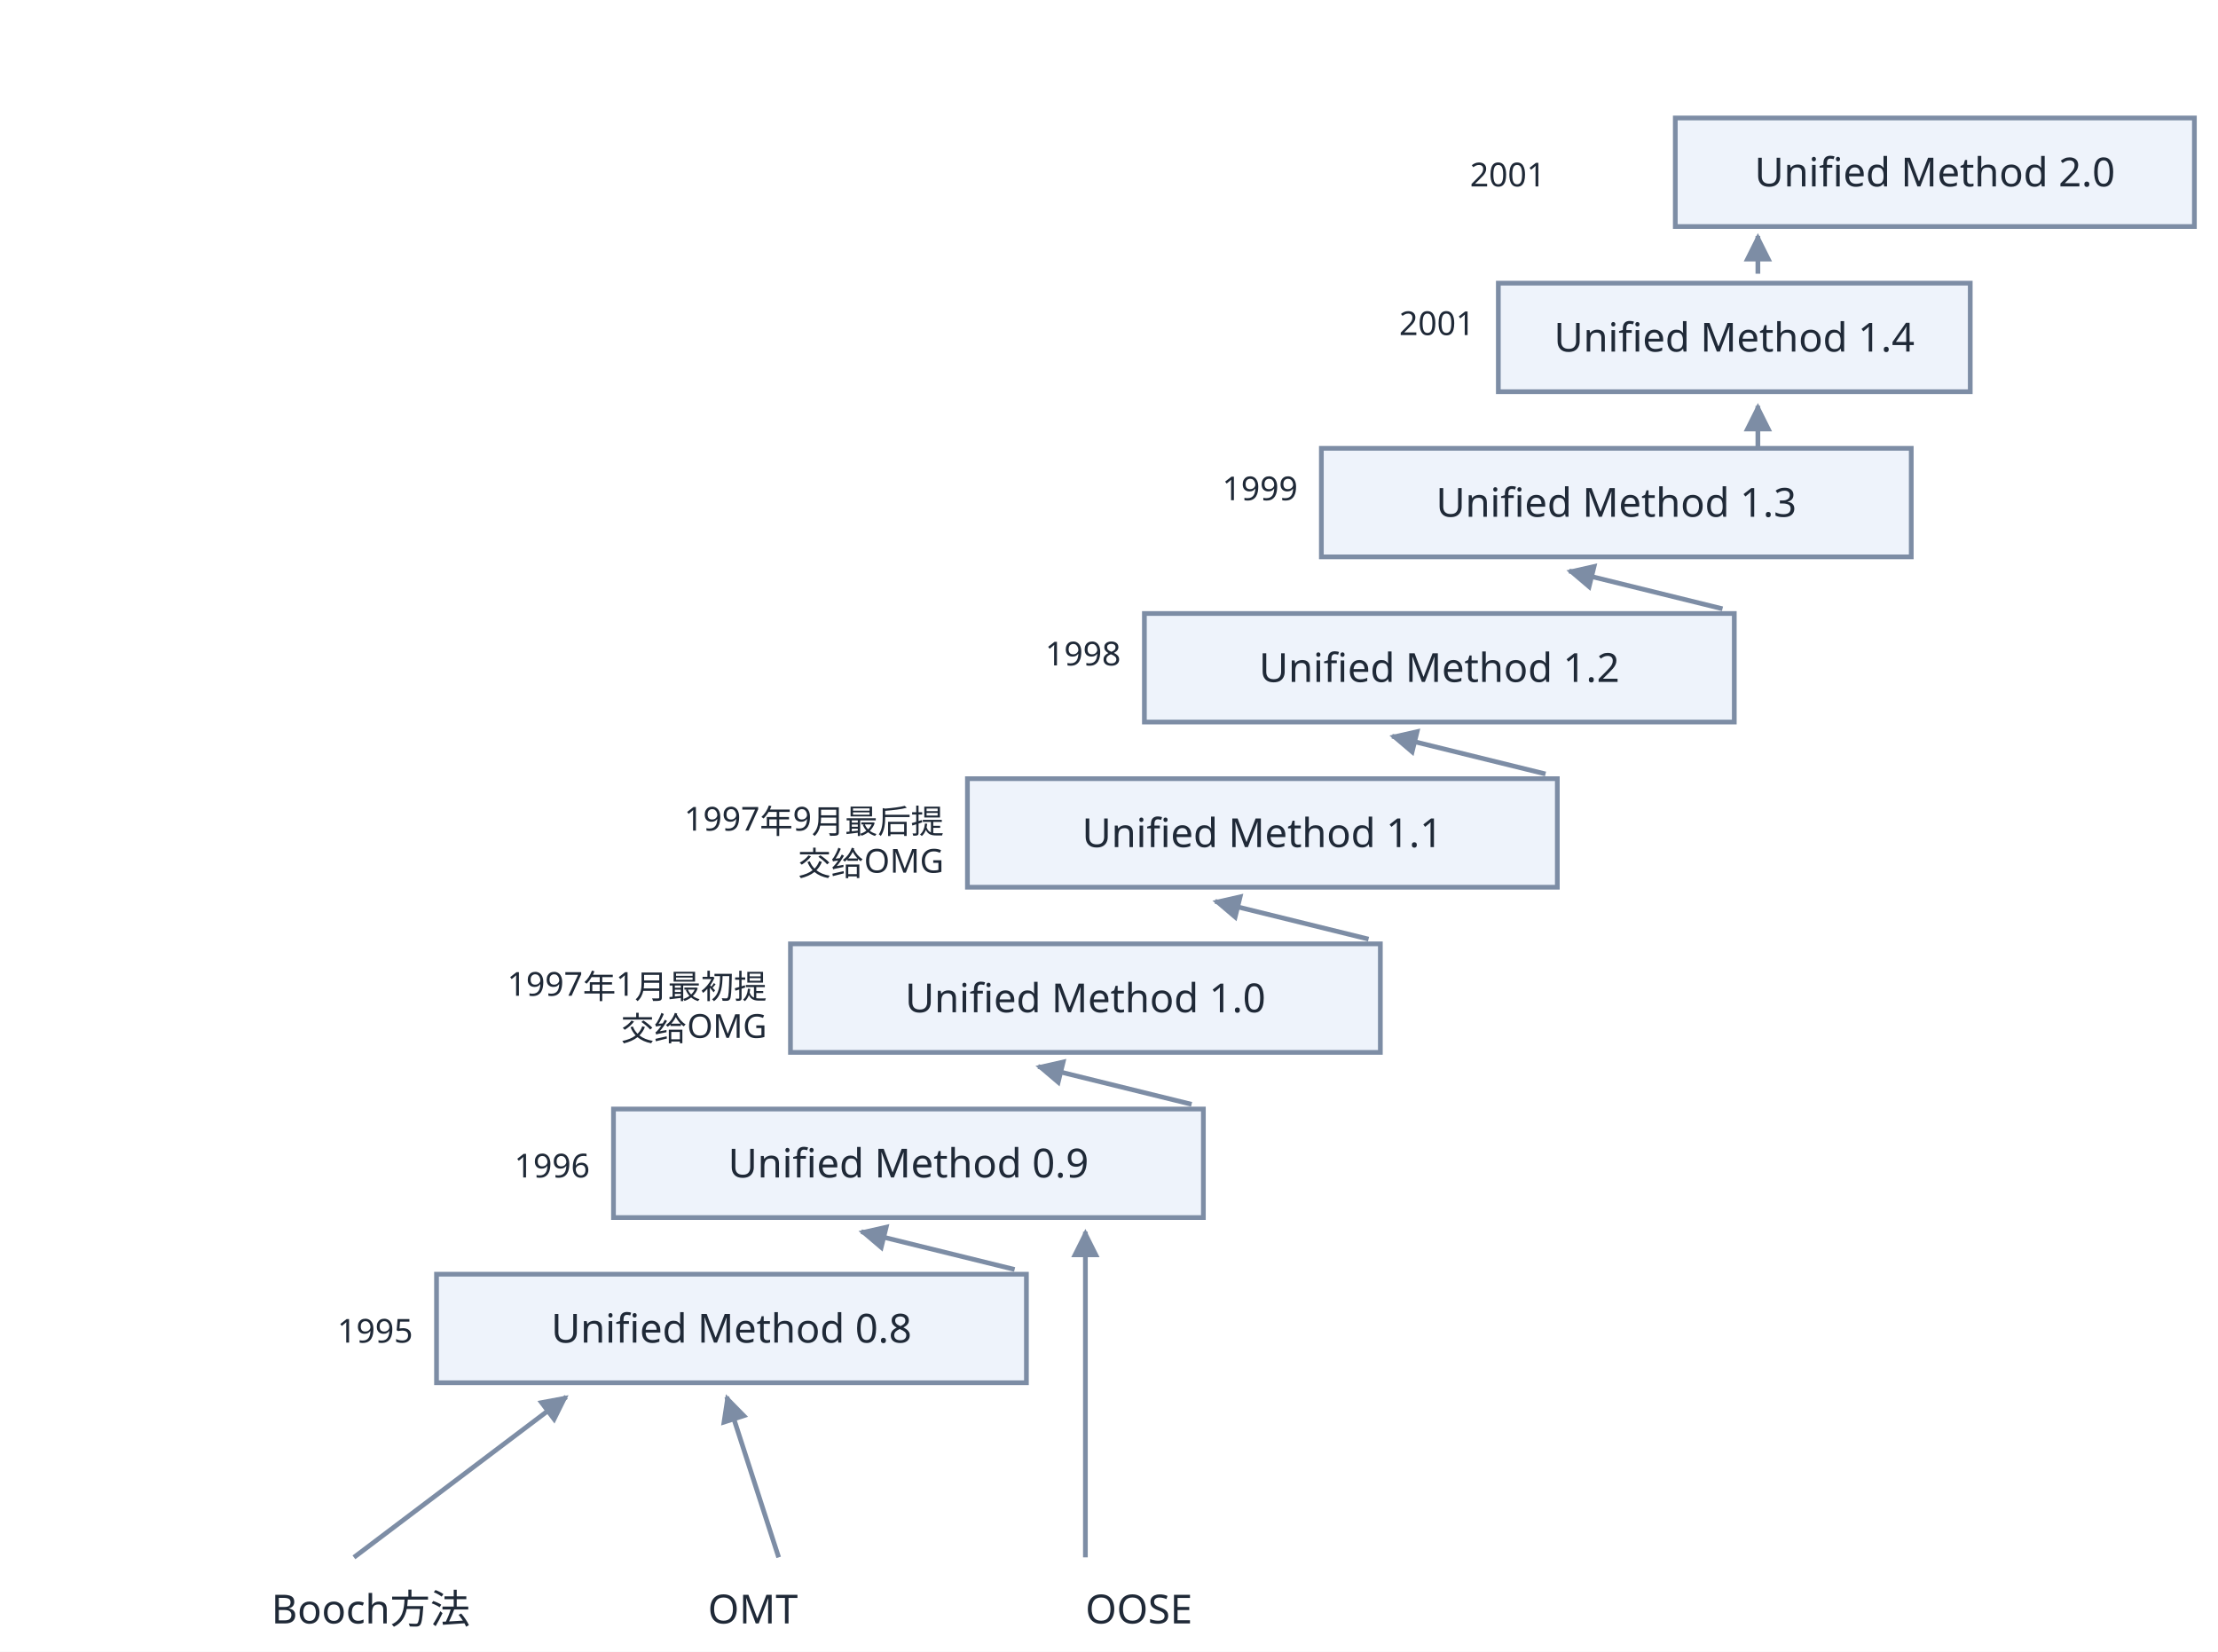
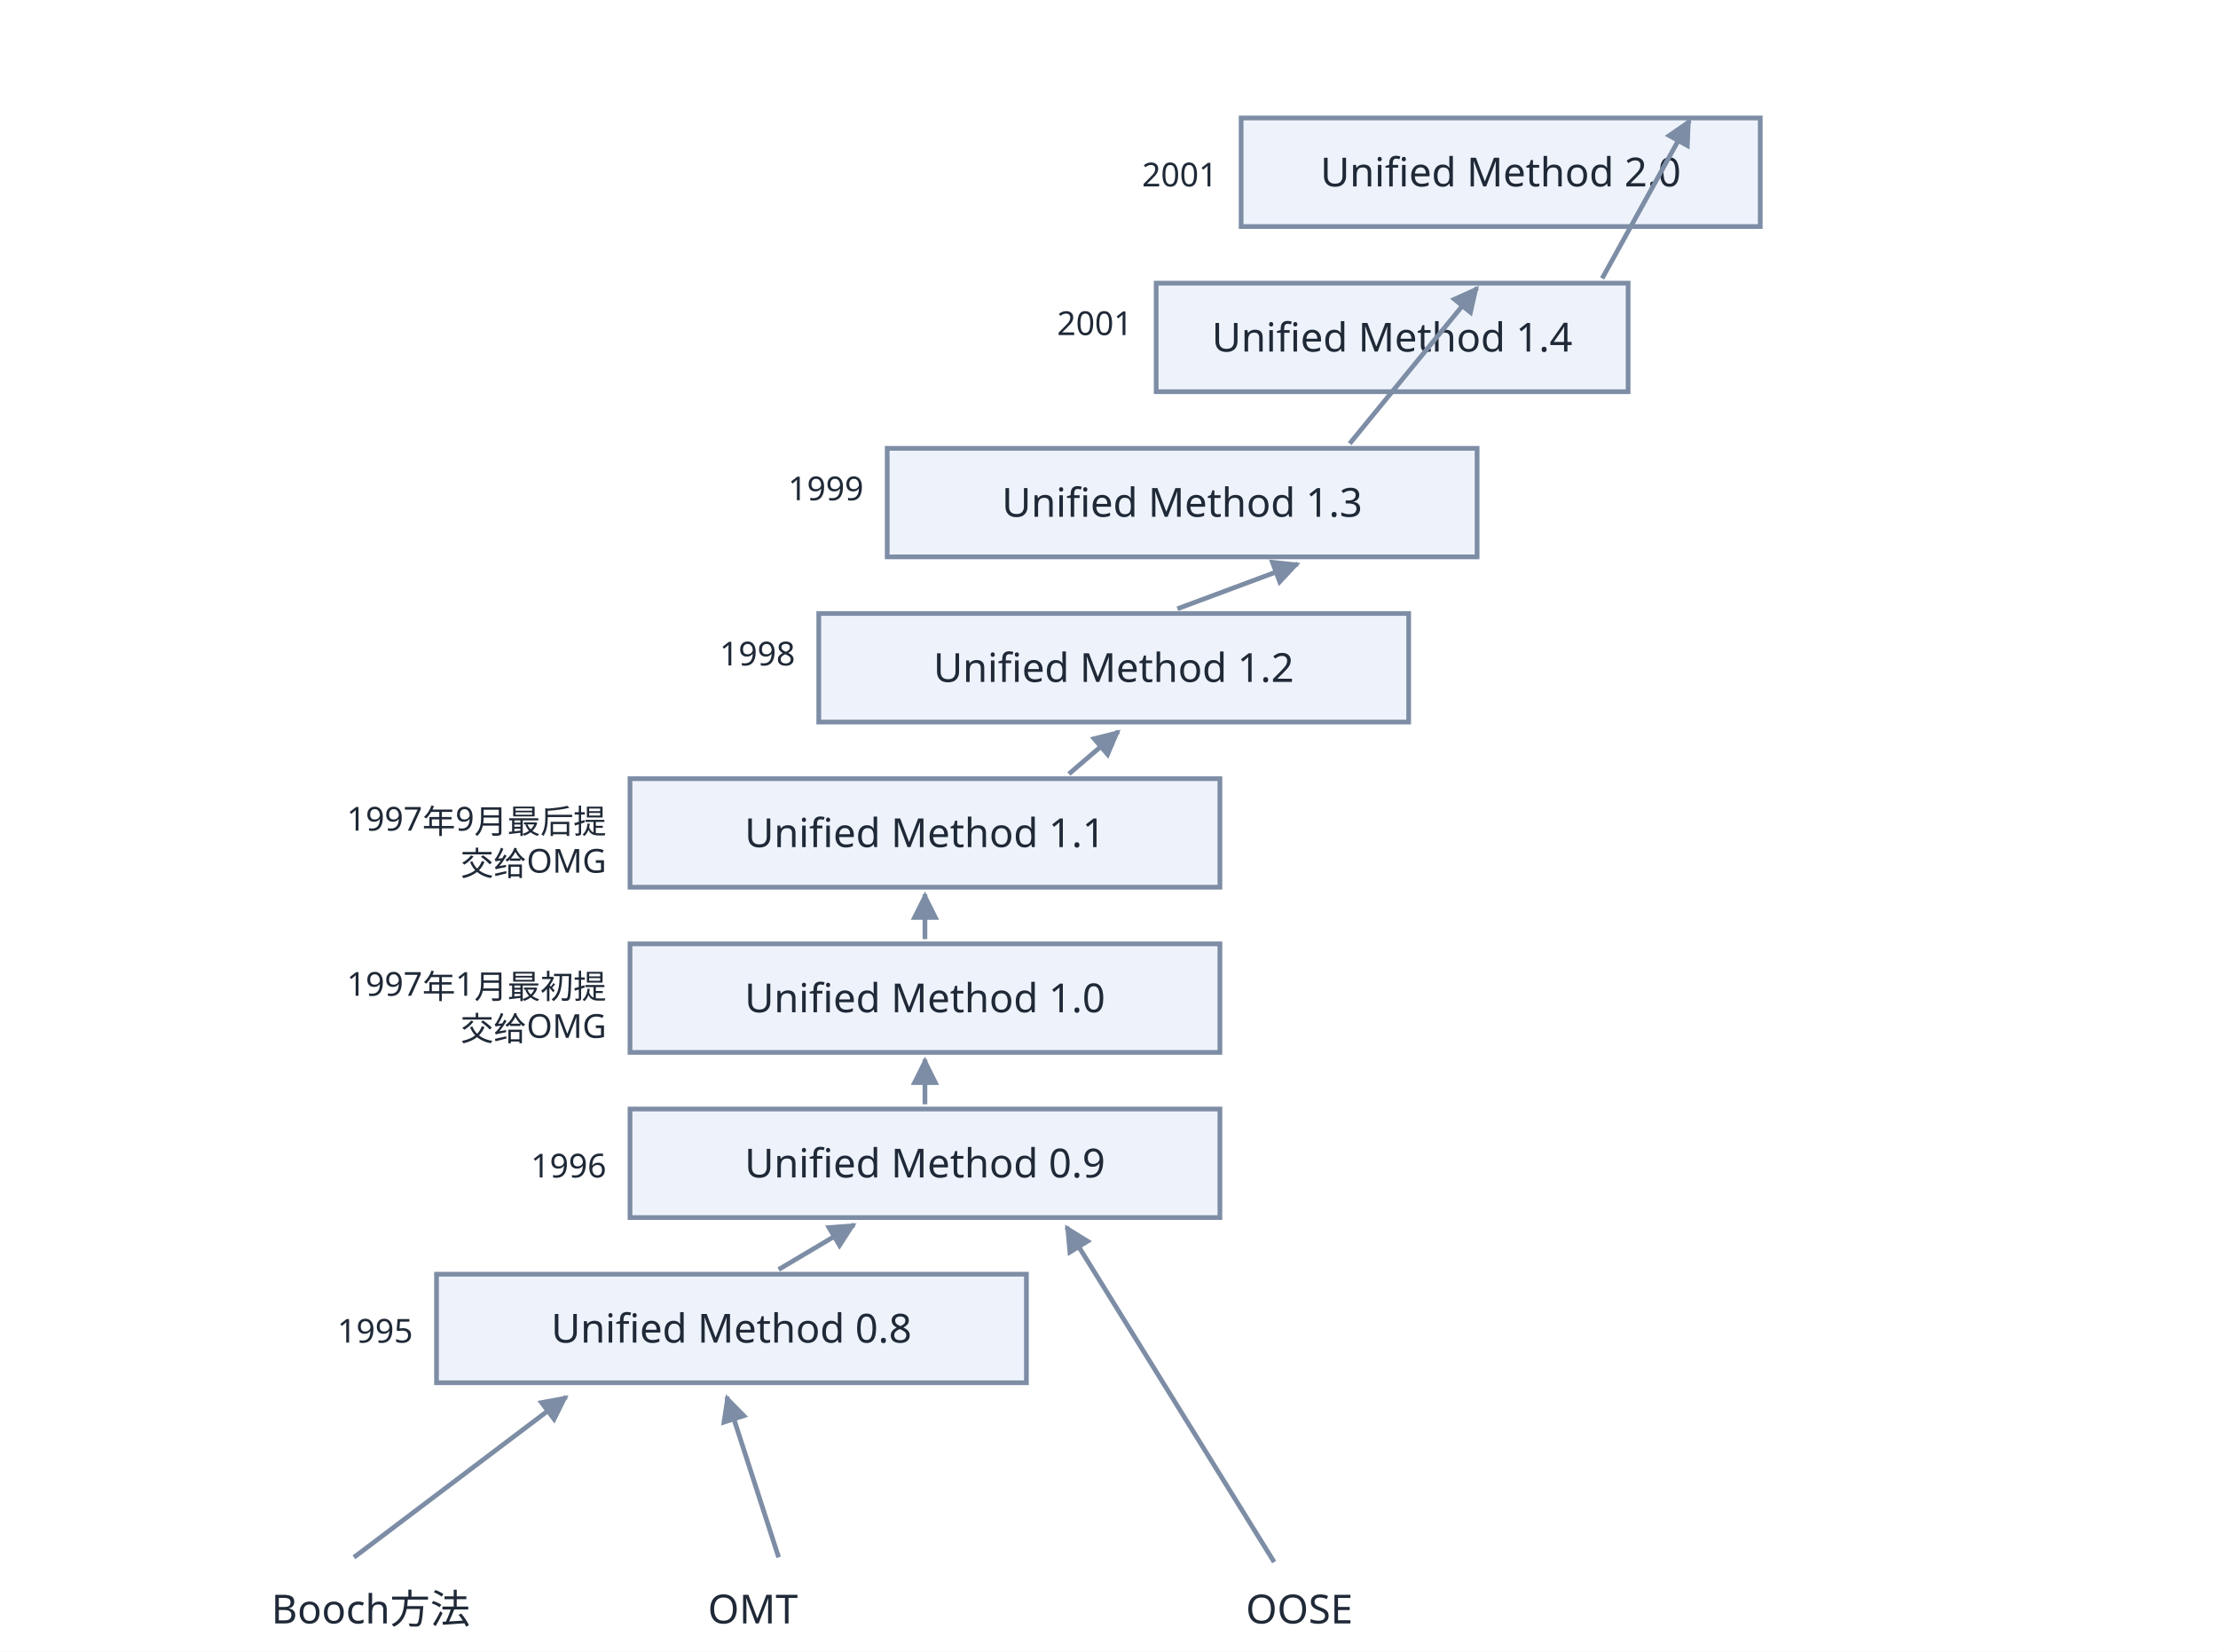
<svg xmlns="http://www.w3.org/2000/svg" width="940" height="700" viewBox="0 -60 940 700" font-family="sans-serif">
  <rect x="0" y="-60" width="940" height="700" fill="#ffffff" />
  <defs>
    <marker id="e24" viewBox="0 0 10 10" refX="9" refY="5" markerWidth="6" markerHeight="6" orient="auto">
      <path d="M 0 0 L 10 5 L 0 10 Z" fill="#7d8da5" />
    </marker>
  </defs>
  <g fill="#eef3fb" stroke="#7d8da5" stroke-width="2">
    <rect x="185" y="480" width="250" height="46" />
-     <rect x="260" y="410" width="250" height="46" />
-     <rect x="335" y="340" width="250" height="46" />
-     <rect x="410" y="270" width="250" height="46" />
-     <rect x="485" y="200" width="250" height="46" />
-     <rect x="560" y="130" width="250" height="46" />
-     <rect x="635" y="60" width="200" height="46" />
-     <rect x="710" y="-10" width="220" height="46" />
+     <rect x="267" y="410" width="250" height="46" />
+     <rect x="267" y="340" width="250" height="46" />
+     <rect x="267" y="270" width="250" height="46" />
+     <rect x="347" y="200" width="250" height="46" />
+     <rect x="376" y="130" width="250" height="46" />
+     <rect x="490" y="60" width="200" height="46" />
+     <rect x="526" y="-10" width="220" height="46" />
  </g>
  <g font-size="17" fill="#1f2937" text-anchor="middle">
    <text x="310" y="509">Unified Method 0.8</text>
-     <text x="385" y="439">Unified Method 0.9</text>
-     <text x="460" y="369">Unified Method 1.0</text>
-     <text x="535" y="299">Unified Method 1.1</text>
-     <text x="610" y="229">Unified Method 1.2</text>
-     <text x="685" y="159">Unified Method 1.3</text>
-     <text x="735" y="89" text-anchor="middle">Unified Method 1.4</text>
-     <text x="820" y="19">Unified Method 2.0</text>
+     <text x="392" y="439">Unified Method 0.9</text>
+     <text x="392" y="369">Unified Method 1.0</text>
+     <text x="392" y="299">Unified Method 1.1</text>
+     <text x="472" y="229">Unified Method 1.2</text>
+     <text x="501" y="159">Unified Method 1.3</text>
+     <text x="590" y="89">Unified Method 1.4</text>
+     <text x="636" y="19">Unified Method 2.0</text>
  </g>
  <g font-size="14" fill="#1f2937" text-anchor="end">
    <text x="175" y="509">1995</text>
-     <text x="250" y="439">1996</text>
-     <text x="325" y="362">1997年1月最初提</text>
-     <text x="325" y="381">交给OMG</text>
-     <text x="400" y="292">1997年9月最后提</text>
-     <text x="400" y="311">交给OMG</text>
-     <text x="475" y="222">1998</text>
-     <text x="550" y="152">1999</text>
-     <text x="625" y="82">2001</text>
-     <text x="655" y="19">2001</text>
+     <text x="257" y="439">1996</text>
+     <text x="257" y="362">1997年1月最初提</text>
+     <text x="257" y="381">交给OMG</text>
+     <text x="257" y="292">1997年9月最后提</text>
+     <text x="257" y="311">交给OMG</text>
+     <text x="337" y="222">1998</text>
+     <text x="366" y="152">1999</text>
+     <text x="480" y="82">2001</text>
+     <text x="516" y="19">2001</text>
  </g>
  <g stroke="#7d8da5" stroke-width="2" fill="none">
-     <line x1="430" y1="478" x2="365" y2="462" marker-end="url(#e24)" />
-     <line x1="505" y1="408" x2="440" y2="392" marker-end="url(#e24)" />
-     <line x1="580" y1="338" x2="515" y2="322" marker-end="url(#e24)" />
-     <line x1="655" y1="268" x2="590" y2="252" marker-end="url(#e24)" />
-     <line x1="730" y1="198" x2="665" y2="182" marker-end="url(#e24)" />
-     <line x1="745" y1="130" x2="745" y2="112" marker-end="url(#e24)" />
-     <line x1="745" y1="56" x2="745" y2="40" marker-end="url(#e24)" />
+     <line x1="330" y1="478" x2="362" y2="459" marker-end="url(#e24)" />
+     <line x1="392" y1="408" x2="392" y2="389" marker-end="url(#e24)" />
+     <line x1="392" y1="338" x2="392" y2="319" marker-end="url(#e24)" />
+     <line x1="453" y1="268" x2="474" y2="250" marker-end="url(#e24)" />
+     <line x1="499" y1="198" x2="550" y2="179" marker-end="url(#e24)" />
+     <line x1="572" y1="128" x2="626" y2="62" marker-end="url(#e24)" />
+     <line x1="679" y1="58" x2="716" y2="-9" marker-end="url(#e24)" />
  </g>
  <g stroke="#7d8da5" stroke-width="2" fill="none">
    <line x1="150" y1="600" x2="240" y2="532" marker-end="url(#e24)" />
    <line x1="330" y1="600" x2="308" y2="532" marker-end="url(#e24)" />
-     <line x1="460" y1="600" x2="460" y2="462" marker-end="url(#e24)" />
+     <line x1="540" y1="602" x2="452" y2="460" marker-end="url(#e24)" />
  </g>
  <g font-size="17" fill="#1f2937">
    <text x="115" y="628">Booch方法</text>
    <text x="300" y="628">OMT</text>
-     <text x="460" y="628">OOSE</text>
+     <text x="528" y="628">OOSE</text>
  </g>
</svg>
